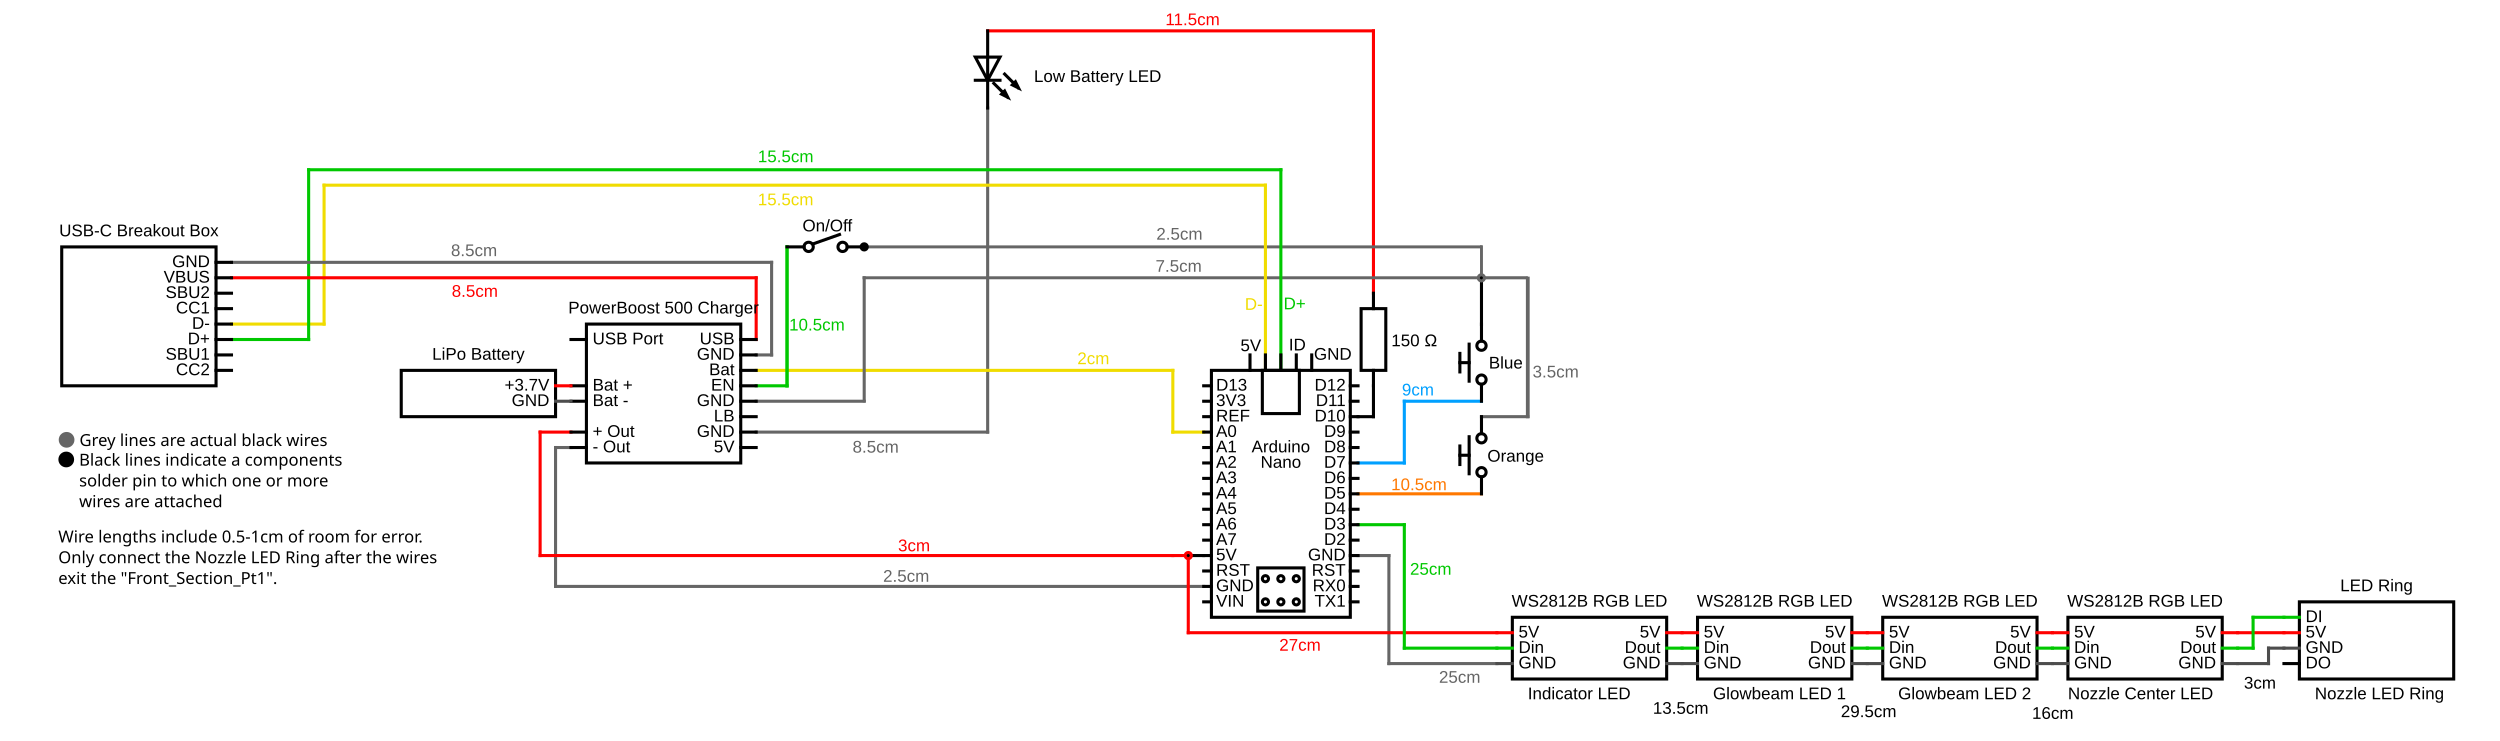
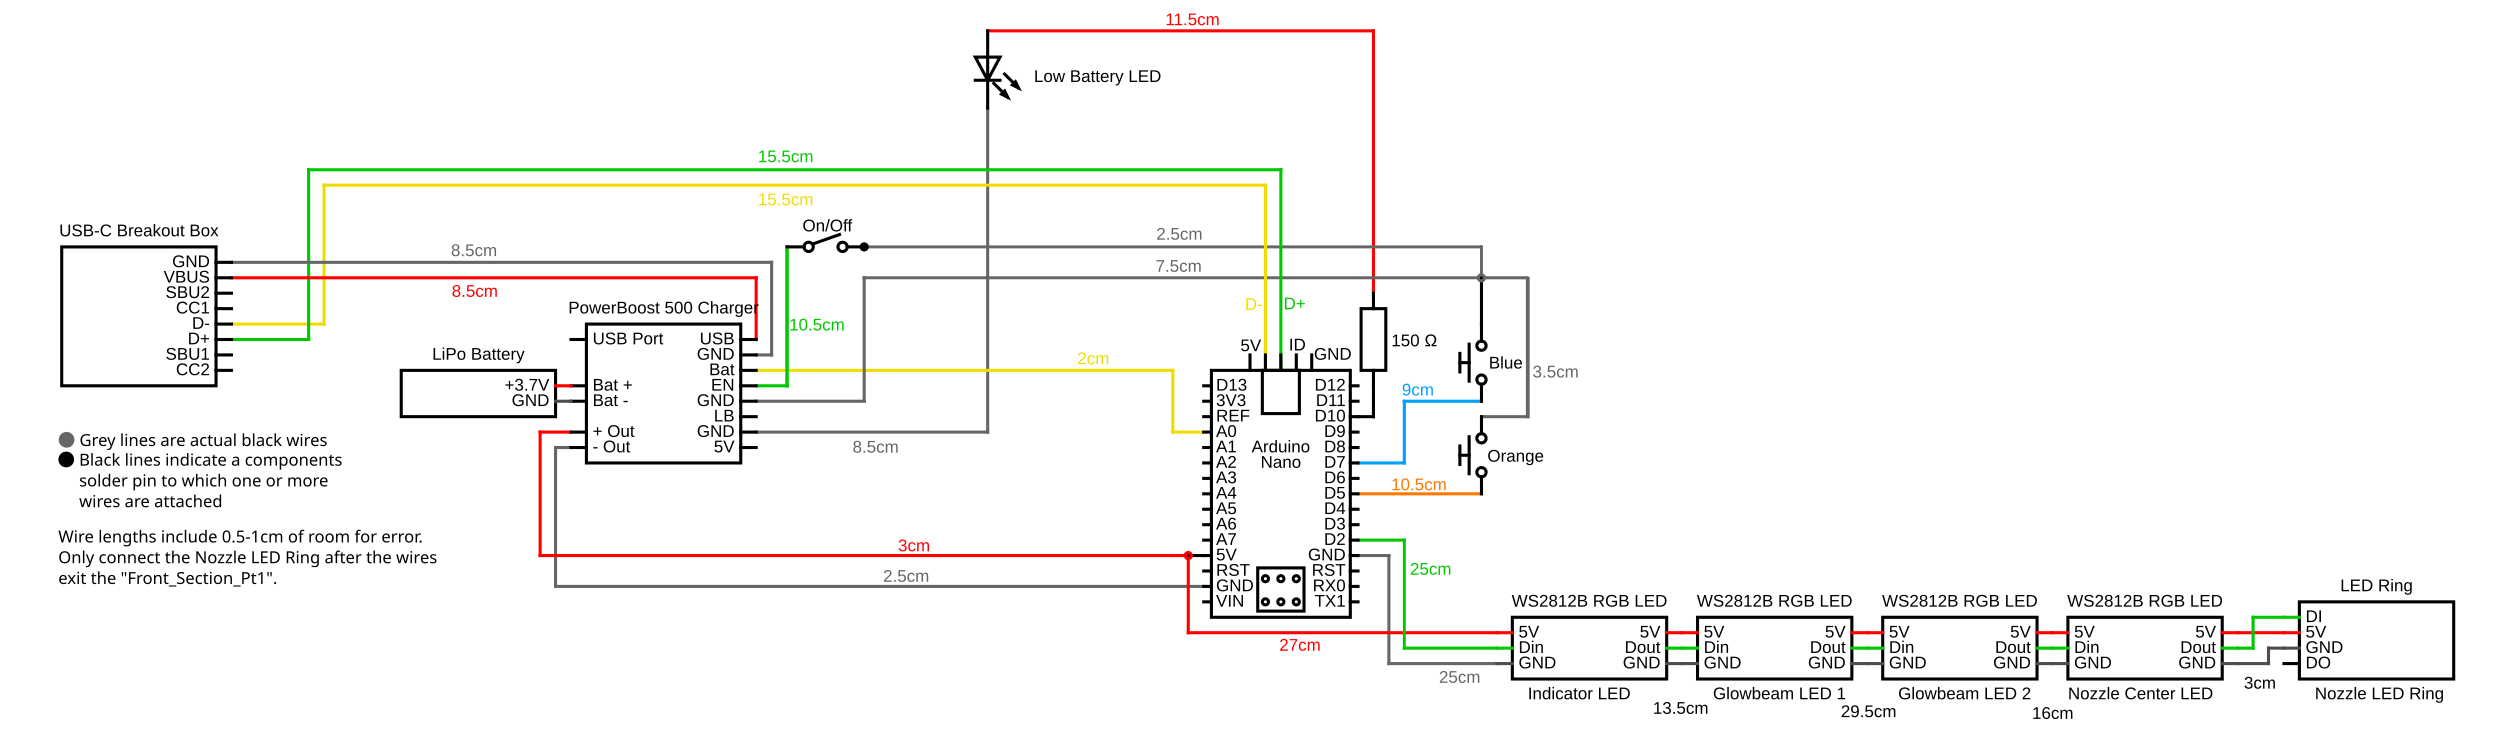
<svg xmlns="http://www.w3.org/2000/svg" version="1.1" width="1620" height="480" id="svg586">
  <defs id="defs590" />
  <line x1="890" y1="20" x2="890" y2="190" style="stroke:#ff0000;stroke-linecap:square;stroke-width:2;stroke-opacity:1" id="line2" />
  <line x1="360" y1="380" x2="780" y2="380" style="stroke:#666666;stroke-linecap:square;stroke-width:2;stroke-opacity:1" id="line4" />
  <line x1="559.928" y1="180" x2="959.042" y2="180" style="stroke:#666666;stroke-width:1.927;stroke-linecap:square;stroke-opacity:1" id="line6" />
  <line x1="559.932" y1="159.979" x2="959.266" y2="159.979" style="stroke:#666666;stroke-width:1.927;stroke-linecap:square;stroke-opacity:1" id="line6-9" />
  <line x1="880" y1="320" x2="960" y2="320" style="stroke:#ff7800;stroke-linecap:square;stroke-width:2;stroke-opacity:1" id="line8" />
  <line x1="880" y1="270" x2="890" y2="270" style="stroke:rgb(0, 0, 0);stroke-linecap:square;stroke-width:2" id="line10" />
  <line x1="640" y1="70" x2="640" y2="280" style="stroke:#666666;stroke-linecap:square;stroke-width:2;stroke-opacity:1" id="line12" />
  <line x1="890" y1="250" x2="890" y2="270" style="stroke:rgb(0, 0, 0);stroke-linecap:square;stroke-width:2" id="line14" />
  <line x1="880" y1="300" x2="910" y2="300" style="stroke:#00a0ff;stroke-linecap:square;stroke-width:2;stroke-opacity:1" id="line16" />
  <line x1="910" y1="260" x2="910" y2="300" style="stroke:#00a0ff;stroke-linecap:square;stroke-width:2;stroke-opacity:1" id="line18" />
  <line x1="910" y1="260" x2="960" y2="260" style="stroke:#00a0ff;stroke-linecap:square;stroke-width:2;stroke-opacity:1" id="line20" />
  <line x1="959.042" y1="180" x2="989.042" y2="180" style="stroke:#666666;stroke-width:2;stroke-linecap:square;stroke-opacity:1" id="line22" />
  <line x1="990" y1="180.501" x2="990" y2="269.796" style="stroke:#666666;stroke-width:2.444;stroke-linecap:square;stroke-miterlimit:4;stroke-dasharray:none;stroke-opacity:1" id="line24" />
  <line x1="960" y1="180.76" x2="960" y2="210.308" style="stroke:#000000;stroke-width:2;stroke-linecap:square;stroke-opacity:1;stroke-miterlimit:4;stroke-dasharray:none" id="line24-8" />
  <line x1="960" y1="159.907" x2="960" y2="180.871" style="stroke:#666666;stroke-width:1.886;stroke-linecap:square;stroke-miterlimit:4;stroke-dasharray:none;stroke-opacity:1" id="line24-8-3" />
  <line x1="960" y1="270" x2="990" y2="270" style="stroke:#666666;stroke-linecap:square;stroke-width:2;stroke-opacity:1" id="line26" />
  <line x1="640" y1="20" x2="890" y2="20" style="stroke:#ff0000;stroke-linecap:square;stroke-width:2;stroke-opacity:1" id="line28" />
  <line x1="210" y1="120" x2="210" y2="210" style="stroke:#f0dc00;stroke-linecap:square;stroke-width:2;stroke-opacity:1" id="line30" />
  <line x1="150" y1="210" x2="210" y2="210" style="stroke:#f0dc00;stroke-linecap:square;stroke-width:2;stroke-opacity:1" id="line32" />
  <line x1="200" y1="110" x2="200" y2="220" style="stroke:#00c800;stroke-linecap:square;stroke-width:2;stroke-opacity:1" id="line34" />
  <line x1="150" y1="220" x2="200" y2="220" style="stroke:#00c800;stroke-linecap:square;stroke-width:2;stroke-opacity:1" id="line36" />
  <line x1="150" y1="180" x2="490" y2="180" style="stroke:#ff0000;stroke-linecap:square;stroke-width:2;fill:#ff0000;stroke-opacity:1" id="line38" />
  <line x1="490" y1="180" x2="490" y2="220" style="stroke:#ff0000;stroke-linecap:square;stroke-width:2;stroke-opacity:1" id="line40" />
  <line x1="500" y1="170" x2="500" y2="230" style="stroke:#666666;stroke-linecap:square;stroke-width:2;stroke-opacity:1" id="line42" />
  <line x1="490" y1="230" x2="500" y2="230" style="stroke:#666666;stroke-linecap:square;stroke-width:2;stroke-opacity:1" id="line44" />
  <line x1="490" y1="280" x2="640" y2="280" style="stroke:#666666;stroke-linecap:square;stroke-width:2;stroke-opacity:1" id="line46" />
  <line x1="900" y1="430" x2="970" y2="430" style="stroke:#666666;stroke-linecap:square;stroke-width:2;stroke-opacity:1" id="line48" />
  <line x1="900" y1="360" x2="900" y2="430" style="stroke:#666666;stroke-linecap:square;stroke-width:2;stroke-opacity:1" id="line50" />
  <line x1="880" y1="360" x2="900" y2="360" style="stroke:#666666;stroke-linecap:square;stroke-width:2;stroke-opacity:1" id="line52" />
  <line x1="350" y1="280" x2="350" y2="360" style="stroke:#ff0000;stroke-linecap:square;stroke-width:2;stroke-opacity:1" id="line54" />
  <line x1="350" y1="280" x2="370" y2="280" style="stroke:#ff0000;stroke-linecap:square;stroke-width:2;stroke-opacity:1" id="line56" />
  <line x1="360" y1="290" x2="370" y2="290" style="stroke:#666666;stroke-linecap:square;stroke-width:2;stroke-opacity:1" id="line58" />
  <line x1="360" y1="290" x2="360" y2="380" style="stroke:#666666;stroke-linecap:square;stroke-width:2;stroke-opacity:1" id="line60" />
  <line x1="150" y1="170" x2="500" y2="170" style="stroke:#666666;stroke-linecap:square;stroke-width:2;stroke-opacity:1" id="line62" />
  <line x1="200" y1="110" x2="830" y2="110" style="stroke:#00c800;stroke-linecap:square;stroke-width:2;stroke-opacity:1" id="line64" />
  <line x1="830" y1="110" x2="830" y2="240" style="stroke:#00c800;stroke-linecap:square;stroke-width:2;stroke-opacity:1" id="line66" />
  <line x1="210" y1="120" x2="820" y2="120" style="stroke:#f0dc00;stroke-linecap:square;stroke-width:2;stroke-opacity:1" id="line68" />
  <text x="90" y="150" style="font-family:Arial;font-size:11px;text-anchor:middle" dominant-baseline="middle" transform="rotate(0, 90, 150)" id="text70">USB-C Breakout Box</text>
  <rect x="40" y="160" width="100" height="90" style="fill-opacity:0;fill:rgb(0, 0, 0);stroke:rgb(0, 0, 0);stroke-width:2" id="rect72" />
  <line x1="140" y1="170" x2="150" y2="170" style="stroke:rgb(0, 0, 0);stroke-linecap:square;stroke-width:2" id="line74" />
  <text x="136" y="170" style="font-family:Arial;font-size:11px;text-anchor:end" dominant-baseline="middle" transform="rotate(0, 136, 170)" id="text76">GND</text>
  <line x1="140" y1="180" x2="150" y2="180" style="stroke:rgb(0, 0, 0);stroke-linecap:square;stroke-width:2" id="line78" />
  <text x="136" y="180" style="font-family:Arial;font-size:11px;text-anchor:end" dominant-baseline="middle" transform="rotate(0, 136, 180)" id="text80">VBUS</text>
  <line x1="140" y1="190" x2="150" y2="190" style="stroke:rgb(0, 0, 0);stroke-linecap:square;stroke-width:2" id="line82" />
  <text x="136" y="190" style="font-family:Arial;font-size:11px;text-anchor:end" dominant-baseline="middle" transform="rotate(0, 136, 190)" id="text84">SBU2</text>
  <line x1="140" y1="200" x2="150" y2="200" style="stroke:rgb(0, 0, 0);stroke-linecap:square;stroke-width:2" id="line86" />
  <text x="136" y="200" style="font-family:Arial;font-size:11px;text-anchor:end" dominant-baseline="middle" transform="rotate(0, 136, 200)" id="text88">CC1</text>
  <line x1="140" y1="210" x2="150" y2="210" style="stroke:rgb(0, 0, 0);stroke-linecap:square;stroke-width:2" id="line90" />
  <text x="136" y="210" style="font-family:Arial;font-size:11px;text-anchor:end" dominant-baseline="middle" transform="rotate(0, 136, 210)" id="text92">D-</text>
  <line x1="140" y1="220" x2="150" y2="220" style="stroke:rgb(0, 0, 0);stroke-linecap:square;stroke-width:2" id="line94" />
  <text x="136" y="220" style="font-family:Arial;font-size:11px;text-anchor:end" dominant-baseline="middle" transform="rotate(0, 136, 220)" id="text96">D+</text>
  <line x1="140" y1="230" x2="150" y2="230" style="stroke:rgb(0, 0, 0);stroke-linecap:square;stroke-width:2" id="line98" />
  <text x="136" y="230" style="font-family:Arial;font-size:11px;text-anchor:end" dominant-baseline="middle" transform="rotate(0, 136, 230)" id="text100">SBU1</text>
  <line x1="140" y1="240" x2="150" y2="240" style="stroke:rgb(0, 0, 0);stroke-linecap:square;stroke-width:2" id="line102" />
  <text x="136" y="240" style="font-family:Arial;font-size:11px;text-anchor:end" dominant-baseline="middle" transform="rotate(0, 136, 240)" id="text104">CC2</text>
  <text x="835.157" y="223.968" style="font-size:11px;font-family:Arial;text-anchor:start" dominant-baseline="middle" id="text106">ID</text>
  <line x1="840" y1="230" x2="840" y2="240" style="stroke:rgb(0, 0, 0);stroke-linecap:square;stroke-width:2" id="line108" />
  <line x1="830" y1="230" x2="830" y2="240" style="stroke:#000000;stroke-width:2;stroke-linecap:square" id="line108-4" />
  <text x="851.435" y="230" style="font-size:11px;font-family:Arial;text-anchor:start" dominant-baseline="middle" id="text110">GND</text>
  <text x="806.636" y="197.668" style="font-size:11px;font-family:Arial;text-anchor:start;fill:#f0dc00;fill-opacity:1" dominant-baseline="middle" id="text112">D-</text>
  <text x="831.749" y="197.31" style="font-size:11px;font-family:Arial;text-anchor:start;fill:#00c800;fill-opacity:1" dominant-baseline="middle" id="text114">D+</text>
  <text x="803.811" y="224.44" style="font-size:11px;font-family:Arial;text-anchor:start" dominant-baseline="middle" id="text116">5V</text>
  <line x1="850" y1="230" x2="850" y2="240" style="stroke:rgb(0, 0, 0);stroke-linecap:square;stroke-width:2" id="line118" />
  <line x1="810" y1="230" x2="810" y2="240" style="stroke:rgb(0, 0, 0);stroke-linecap:square;stroke-width:2" id="line120" />
  <line x1="820" y1="120" x2="820" y2="240" style="stroke:#f0dc00;stroke-linecap:square;stroke-width:2;stroke-opacity:1" id="line122" />
  <line x1="490" y1="240" x2="760" y2="240" style="stroke:#f0dc00;stroke-linecap:square;stroke-width:2;stroke-opacity:1" id="line124" />
  <line x1="1450" y1="410" x2="1480" y2="410" style="stroke:#ff0000;stroke-linecap:square;stroke-width:2;stroke-opacity:1" id="line126" />
  <line x1="760" y1="360" x2="770" y2="360" style="stroke:#ff0000;stroke-width:2;stroke-linecap:square;stroke-opacity:1;stroke-miterlimit:4;stroke-dasharray:none" id="line128" />
  <line x1="770" y1="360" x2="780" y2="360" style="stroke:#000000;stroke-width:2;stroke-linecap:square;stroke-miterlimit:4;stroke-dasharray:none;stroke-opacity:1;fill:#000000;fill-opacity:1" id="line128-9" />
  <line x1="770" y1="360" x2="770" y2="410" style="stroke:#ff0000;stroke-linecap:square;stroke-width:2;stroke-opacity:1" id="line130" />
  <line x1="770" y1="410" x2="970" y2="410" style="stroke:#ff0000;stroke-linecap:square;stroke-width:2;stroke-opacity:1" id="line132" />
  <line x1="910" y1="420" x2="970" y2="420" style="stroke:#00c800;stroke-linecap:square;stroke-width:2;stroke-opacity:1" id="line134" />
-   <line x1="910" y1="340" x2="910" y2="420" style="stroke:#00c800;stroke-linecap:square;stroke-width:2;stroke-opacity:1" id="line136" />
-   <line x1="880" y1="340" x2="910" y2="340" style="stroke:#00c800;stroke-linecap:square;stroke-width:2;stroke-opacity:1" id="line138" />
+   <line x1="910" y1="350" x2="910" y2="420" style="stroke:#00c800;stroke-width:1.871;stroke-linecap:square;stroke-opacity:1" id="line136" />
+   <line x1="880" y1="350" x2="910" y2="350" style="stroke:#00c800;stroke-width:2;stroke-linecap:square;stroke-opacity:1" id="line138" />
  <line x1="350" y1="360" x2="760" y2="360" style="stroke:#ff0000;stroke-linecap:square;stroke-width:2;stroke-opacity:1" id="line140" />
  <line x1="760" y1="240" x2="760" y2="280" style="stroke:#f0dc00;stroke-linecap:square;stroke-width:2;stroke-opacity:1" id="line142" />
  <line x1="760" y1="280" x2="780" y2="280" style="stroke:#f0dc00;stroke-linecap:square;stroke-width:2;stroke-opacity:1" id="line144" />
  <line x1="560" y1="180" x2="560" y2="259.753" style="stroke:#666666;stroke-width:1.997;stroke-linecap:square;stroke-opacity:1" id="line146" />
  <line x1="490" y1="260" x2="560" y2="260" style="stroke:#666666;stroke-linecap:square;stroke-width:2;stroke-opacity:1" id="line148" />
  <line x1="510" y1="159.979" x2="510" y2="250" style="stroke:#00c800;stroke-width:2.268;stroke-linecap:square;stroke-opacity:1" id="line150" />
  <line x1="490" y1="250" x2="510" y2="250" style="stroke:#00c800;stroke-linecap:square;stroke-width:2;stroke-opacity:1" id="line152" />
  <text x="430" y="200" style="font-family:Arial;font-size:11px;text-anchor:middle" dominant-baseline="middle" transform="rotate(0, 430, 200)" id="text154">PowerBoost 500 Charger</text>
  <rect x="380" y="210" width="100" height="90" style="fill-opacity:0;fill:rgb(0, 0, 0);stroke:rgb(0, 0, 0);stroke-width:2" id="rect156" />
  <line x1="370" y1="220" x2="380" y2="220" style="stroke:rgb(0, 0, 0);stroke-linecap:square;stroke-width:2" id="line158" />
  <text x="384" y="220" style="font-family:Arial;font-size:11px;text-anchor:start" dominant-baseline="middle" transform="rotate(0, 384, 220)" id="text160">USB Port</text>
  <line x1="480" y1="220" x2="490" y2="220" style="stroke:rgb(0, 0, 0);stroke-linecap:square;stroke-width:2" id="line162" />
  <text x="476" y="220" style="font-family:Arial;font-size:11px;text-anchor:end" dominant-baseline="middle" transform="rotate(0, 476, 220)" id="text164">USB</text>
  <line x1="480" y1="230" x2="490" y2="230" style="stroke:rgb(0, 0, 0);stroke-linecap:square;stroke-width:2" id="line166" />
  <text x="476" y="230" style="font-family:Arial;font-size:11px;text-anchor:end" dominant-baseline="middle" transform="rotate(0, 476, 230)" id="text168">GND</text>
  <line x1="480" y1="240" x2="490" y2="240" style="stroke:rgb(0, 0, 0);stroke-linecap:square;stroke-width:2" id="line170" />
  <text x="476" y="240" style="font-family:Arial;font-size:11px;text-anchor:end" dominant-baseline="middle" transform="rotate(0, 476, 240)" id="text172">Bat</text>
  <line x1="370" y1="250" x2="380" y2="250" style="stroke:rgb(0, 0, 0);stroke-linecap:square;stroke-width:2" id="line174" />
  <text x="384" y="250" style="font-family:Arial;font-size:11px;text-anchor:start" dominant-baseline="middle" transform="rotate(0, 384, 250)" id="text176">Bat +</text>
  <line x1="480" y1="250" x2="490" y2="250" style="stroke:rgb(0, 0, 0);stroke-linecap:square;stroke-width:2" id="line178" />
  <text x="476" y="250" style="font-family:Arial;font-size:11px;text-anchor:end" dominant-baseline="middle" transform="rotate(0, 476, 250)" id="text180">EN</text>
  <line x1="370" y1="260" x2="380" y2="260" style="stroke:rgb(0, 0, 0);stroke-linecap:square;stroke-width:2" id="line182" />
  <text x="384" y="260" style="font-family:Arial;font-size:11px;text-anchor:start" dominant-baseline="middle" transform="rotate(0, 384, 260)" id="text184">Bat -</text>
  <line x1="480" y1="260" x2="490" y2="260" style="stroke:rgb(0, 0, 0);stroke-linecap:square;stroke-width:2" id="line186" />
  <text x="476" y="260" style="font-family:Arial;font-size:11px;text-anchor:end" dominant-baseline="middle" transform="rotate(0, 476, 260)" id="text188">GND</text>
  <line x1="480" y1="270" x2="490" y2="270" style="stroke:rgb(0, 0, 0);stroke-linecap:square;stroke-width:2" id="line190" />
  <text x="476" y="270" style="font-family:Arial;font-size:11px;text-anchor:end" dominant-baseline="middle" transform="rotate(0, 476, 270)" id="text192">LB</text>
  <line x1="370" y1="280" x2="380" y2="280" style="stroke:rgb(0, 0, 0);stroke-linecap:square;stroke-width:2" id="line194" />
  <text x="384" y="280" style="font-family:Arial;font-size:11px;text-anchor:start" dominant-baseline="middle" transform="rotate(0, 384, 280)" id="text196">+ Out</text>
  <line x1="480" y1="280" x2="490" y2="280" style="stroke:rgb(0, 0, 0);stroke-linecap:square;stroke-width:2" id="line198" />
  <text x="476" y="280" style="font-family:Arial;font-size:11px;text-anchor:end" dominant-baseline="middle" transform="rotate(0, 476, 280)" id="text200">GND</text>
  <line x1="370" y1="290" x2="380" y2="290" style="stroke:rgb(0, 0, 0);stroke-linecap:square;stroke-width:2" id="line202" />
  <text x="384" y="290" style="font-family:Arial;font-size:11px;text-anchor:start" dominant-baseline="middle" transform="rotate(0, 384, 290)" id="text204">- Out</text>
  <line x1="480" y1="290" x2="490" y2="290" style="stroke:rgb(0, 0, 0);stroke-linecap:square;stroke-width:2" id="line206" />
  <text x="476" y="290" style="font-family:Arial;font-size:11px;text-anchor:end" dominant-baseline="middle" transform="rotate(0, 476, 290)" id="text208">5V</text>
  <line x1="510" y1="159.979" x2="521" y2="159.979" style="stroke:#000000;stroke-width:2;stroke-linecap:square" id="line210" />
  <line x1="549" y1="159.979" x2="560" y2="159.979" style="stroke:#000000;stroke-width:2;stroke-linecap:square" id="line212" />
  <circle cx="524" cy="159.979" style="fill:#000000;fill-opacity:0;stroke:#000000;stroke-width:2" id="ellipse214" r="3" />
  <circle cx="546" cy="159.979" style="fill:#000000;fill-opacity:0;stroke:#000000;stroke-width:2" id="ellipse216" r="3" />
  <line x1="527" y1="157.979" x2="544" y2="151.979" style="stroke:#000000;stroke-width:2;stroke-linecap:square" id="line218" />
  <rect x="785" y="240" width="90" height="160" style="fill-opacity:0;fill:rgb(0, 0, 0);stroke:rgb(0, 0, 0);stroke-width:2" id="rect220" />
  <rect x="818" y="240" width="24" height="28" style="fill-opacity:0;fill:rgb(0, 0, 0);stroke:rgb(0, 0, 0);stroke-width:2" id="rect222" />
  <rect x="815" y="368" width="30" height="28" style="fill-opacity:0;fill:rgb(0, 0, 0);stroke:rgb(0, 0, 0);stroke-width:2" id="rect224" />
  <ellipse cx="820" cy="390" rx="2" ry="2" style="fill-opacity:0;fill:rgb(0, 0, 0);stroke:rgb(0, 0, 0);stroke-width:2" id="ellipse226" />
  <ellipse cx="830" cy="390" rx="2" ry="2" style="fill-opacity:0;fill:rgb(0, 0, 0);stroke:rgb(0, 0, 0);stroke-width:2" id="ellipse228" />
  <ellipse cx="840" cy="390" rx="2" ry="2" style="fill-opacity:0;fill:rgb(0, 0, 0);stroke:rgb(0, 0, 0);stroke-width:2" id="ellipse230" />
  <ellipse cx="820" cy="375" rx="2" ry="2" style="fill-opacity:0;fill:rgb(0, 0, 0);stroke:rgb(0, 0, 0);stroke-width:2" id="ellipse232" />
  <ellipse cx="830" cy="375" rx="2" ry="2" style="fill-opacity:0;fill:rgb(0, 0, 0);stroke:rgb(0, 0, 0);stroke-width:2" id="ellipse234" />
  <ellipse cx="840" cy="375" rx="2" ry="2" style="fill-opacity:0;fill:rgb(0, 0, 0);stroke:rgb(0, 0, 0);stroke-width:2" id="ellipse236" />
  <line x1="780" y1="250" x2="785" y2="250" style="stroke:rgb(0, 0, 0);stroke-linecap:square;stroke-width:2" id="line238" />
  <line x1="780" y1="260" x2="785" y2="260" style="stroke:rgb(0, 0, 0);stroke-linecap:square;stroke-width:2" id="line240" />
  <line x1="780" y1="270" x2="785" y2="270" style="stroke:rgb(0, 0, 0);stroke-linecap:square;stroke-width:2" id="line242" />
  <line x1="780" y1="280" x2="785" y2="280" style="stroke:rgb(0, 0, 0);stroke-linecap:square;stroke-width:2" id="line244" />
  <line x1="780" y1="290" x2="785" y2="290" style="stroke:rgb(0, 0, 0);stroke-linecap:square;stroke-width:2" id="line246" />
  <line x1="780" y1="300" x2="785" y2="300" style="stroke:rgb(0, 0, 0);stroke-linecap:square;stroke-width:2" id="line248" />
  <line x1="780" y1="310" x2="785" y2="310" style="stroke:rgb(0, 0, 0);stroke-linecap:square;stroke-width:2" id="line250" />
  <line x1="780" y1="320" x2="785" y2="320" style="stroke:rgb(0, 0, 0);stroke-linecap:square;stroke-width:2" id="line252" />
  <line x1="780" y1="330" x2="785" y2="330" style="stroke:rgb(0, 0, 0);stroke-linecap:square;stroke-width:2" id="line254" />
  <line x1="780" y1="340" x2="785" y2="340" style="stroke:rgb(0, 0, 0);stroke-linecap:square;stroke-width:2" id="line256" />
  <line x1="780" y1="350" x2="785" y2="350" style="stroke:rgb(0, 0, 0);stroke-linecap:square;stroke-width:2" id="line258" />
  <line x1="780" y1="360" x2="785" y2="360" style="stroke:rgb(0, 0, 0);stroke-linecap:square;stroke-width:2" id="line260" />
  <line x1="780" y1="370" x2="785" y2="370" style="stroke:rgb(0, 0, 0);stroke-linecap:square;stroke-width:2" id="line262" />
  <line x1="780" y1="380" x2="785" y2="380" style="stroke:rgb(0, 0, 0);stroke-linecap:square;stroke-width:2" id="line264" />
  <line x1="780" y1="390" x2="785" y2="390" style="stroke:rgb(0, 0, 0);stroke-linecap:square;stroke-width:2" id="line266" />
  <line x1="875" y1="250" x2="880" y2="250" style="stroke:rgb(0, 0, 0);stroke-linecap:square;stroke-width:2" id="line268" />
  <line x1="875" y1="260" x2="880" y2="260" style="stroke:rgb(0, 0, 0);stroke-linecap:square;stroke-width:2" id="line270" />
  <line x1="875" y1="270" x2="880" y2="270" style="stroke:rgb(0, 0, 0);stroke-linecap:square;stroke-width:2" id="line272" />
  <line x1="875" y1="280" x2="880" y2="280" style="stroke:rgb(0, 0, 0);stroke-linecap:square;stroke-width:2" id="line274" />
  <line x1="875" y1="290" x2="880" y2="290" style="stroke:rgb(0, 0, 0);stroke-linecap:square;stroke-width:2" id="line276" />
  <line x1="875" y1="300" x2="880" y2="300" style="stroke:rgb(0, 0, 0);stroke-linecap:square;stroke-width:2" id="line278" />
  <line x1="875" y1="310" x2="880" y2="310" style="stroke:rgb(0, 0, 0);stroke-linecap:square;stroke-width:2" id="line280" />
  <line x1="875" y1="320" x2="880" y2="320" style="stroke:rgb(0, 0, 0);stroke-linecap:square;stroke-width:2" id="line282" />
  <line x1="875" y1="330" x2="880" y2="330" style="stroke:rgb(0, 0, 0);stroke-linecap:square;stroke-width:2" id="line284" />
  <line x1="875" y1="340" x2="880" y2="340" style="stroke:rgb(0, 0, 0);stroke-linecap:square;stroke-width:2" id="line286" />
  <line x1="875" y1="350" x2="880" y2="350" style="stroke:rgb(0, 0, 0);stroke-linecap:square;stroke-width:2" id="line288" />
  <line x1="875" y1="360" x2="880" y2="360" style="stroke:rgb(0, 0, 0);stroke-linecap:square;stroke-width:2" id="line290" />
  <line x1="875" y1="370" x2="880" y2="370" style="stroke:rgb(0, 0, 0);stroke-linecap:square;stroke-width:2" id="line292" />
  <line x1="875" y1="380" x2="880" y2="380" style="stroke:rgb(0, 0, 0);stroke-linecap:square;stroke-width:2" id="line294" />
  <line x1="875" y1="390" x2="880" y2="390" style="stroke:rgb(0, 0, 0);stroke-linecap:square;stroke-width:2" id="line296" />
  <text x="830" y="290" style="font-family:Arial;font-size:11px;text-anchor:middle" dominant-baseline="middle" transform="rotate(0, 830, 290)" id="text298">Arduino</text>
  <text x="830" y="300" style="font-family:Arial;font-size:11px;text-anchor:middle" dominant-baseline="middle" transform="rotate(0, 830, 300)" id="text300">Nano</text>
  <text x="788" y="250" style="font-family:Arial;font-size:11px;text-anchor:start" dominant-baseline="middle" transform="rotate(0, 788, 250)" id="text302">D13</text>
  <text x="788" y="260" style="font-family:Arial;font-size:11px;text-anchor:start" dominant-baseline="middle" transform="rotate(0, 788, 260)" id="text304">3V3</text>
  <text x="788" y="270" style="font-family:Arial;font-size:11px;text-anchor:start" dominant-baseline="middle" transform="rotate(0, 788, 270)" id="text306">REF</text>
  <text x="788" y="280" style="font-family:Arial;font-size:11px;text-anchor:start" dominant-baseline="middle" transform="rotate(0, 788, 280)" id="text308">A0 </text>
  <text x="788" y="290" style="font-family:Arial;font-size:11px;text-anchor:start" dominant-baseline="middle" transform="rotate(0, 788, 290)" id="text310">A1 </text>
  <text x="788" y="300" style="font-family:Arial;font-size:11px;text-anchor:start" dominant-baseline="middle" transform="rotate(0, 788, 300)" id="text312">A2 </text>
  <text x="788" y="310" style="font-family:Arial;font-size:11px;text-anchor:start" dominant-baseline="middle" transform="rotate(0, 788, 310)" id="text314">A3 </text>
  <text x="788" y="320" style="font-family:Arial;font-size:11px;text-anchor:start" dominant-baseline="middle" transform="rotate(0, 788, 320)" id="text316">A4 </text>
  <text x="788" y="330" style="font-family:Arial;font-size:11px;text-anchor:start" dominant-baseline="middle" transform="rotate(0, 788, 330)" id="text318">A5 </text>
  <text x="788" y="340" style="font-family:Arial;font-size:11px;text-anchor:start" dominant-baseline="middle" transform="rotate(0, 788, 340)" id="text320">A6 </text>
  <text x="788" y="350" style="font-family:Arial;font-size:11px;text-anchor:start" dominant-baseline="middle" transform="rotate(0, 788, 350)" id="text322">A7 </text>
  <text x="788" y="360" style="font-family:Arial;font-size:11px;text-anchor:start" dominant-baseline="middle" transform="rotate(0, 788, 360)" id="text324">5V </text>
  <text x="788" y="370" style="font-family:Arial;font-size:11px;text-anchor:start" dominant-baseline="middle" transform="rotate(0, 788, 370)" id="text326">RST</text>
  <text x="788" y="380" style="font-family:Arial;font-size:11px;text-anchor:start" dominant-baseline="middle" transform="rotate(0, 788, 380)" id="text328">GND</text>
  <text x="788" y="390" style="font-family:Arial;font-size:11px;text-anchor:start" dominant-baseline="middle" transform="rotate(0, 788, 390)" id="text330">VIN</text>
  <text x="872" y="250" style="font-family:Arial;font-size:11px;text-anchor:end" dominant-baseline="middle" transform="rotate(0, 872, 250)" id="text332">D12</text>
  <text x="872" y="260" style="font-family:Arial;font-size:11px;text-anchor:end" dominant-baseline="middle" transform="rotate(0, 872, 260)" id="text334">D11</text>
  <text x="872" y="270" style="font-family:Arial;font-size:11px;text-anchor:end" dominant-baseline="middle" transform="rotate(0, 872, 270)" id="text336">D10</text>
  <text x="872" y="280" style="font-family:Arial;font-size:11px;text-anchor:end" dominant-baseline="middle" transform="rotate(0, 872, 280)" id="text338">D9</text>
  <text x="872" y="290" style="font-family:Arial;font-size:11px;text-anchor:end" dominant-baseline="middle" transform="rotate(0, 872, 290)" id="text340">D8</text>
  <text x="872" y="300" style="font-family:Arial;font-size:11px;text-anchor:end" dominant-baseline="middle" transform="rotate(0, 872, 300)" id="text342">D7</text>
  <text x="872" y="310" style="font-family:Arial;font-size:11px;text-anchor:end" dominant-baseline="middle" transform="rotate(0, 872, 310)" id="text344">D6</text>
  <text x="872" y="320" style="font-family:Arial;font-size:11px;text-anchor:end" dominant-baseline="middle" transform="rotate(0, 872, 320)" id="text346">D5</text>
  <text x="872" y="330" style="font-family:Arial;font-size:11px;text-anchor:end" dominant-baseline="middle" transform="rotate(0, 872, 330)" id="text348">D4</text>
  <text x="872" y="340" style="font-family:Arial;font-size:11px;text-anchor:end" dominant-baseline="middle" transform="rotate(0, 872, 340)" id="text350">D3</text>
  <text x="872" y="350" style="font-family:Arial;font-size:11px;text-anchor:end" dominant-baseline="middle" transform="rotate(0, 872, 350)" id="text352">D2</text>
  <text x="872" y="360" style="font-family:Arial;font-size:11px;text-anchor:end" dominant-baseline="middle" transform="rotate(0, 872, 360)" id="text354">GND</text>
  <text x="872" y="370" style="font-family:Arial;font-size:11px;text-anchor:end" dominant-baseline="middle" transform="rotate(0, 872, 370)" id="text356">RST</text>
  <text x="872" y="380" style="font-family:Arial;font-size:11px;text-anchor:end" dominant-baseline="middle" transform="rotate(0, 872, 380)" id="text358">RX0</text>
  <text x="872" y="390" style="font-family:Arial;font-size:11px;text-anchor:end" dominant-baseline="middle" transform="rotate(0, 872, 390)" id="text360">TX1</text>
  <line x1="890" y1="190" x2="890" y2="200" style="stroke:rgb(0, 0, 0);stroke-linecap:square;stroke-width:2" id="line362" />
  <line x1="890" y1="240" x2="890" y2="250" style="stroke:rgb(0, 0, 0);stroke-linecap:square;stroke-width:2" id="line364" />
  <rect x="882" y="200" width="16" height="40" style="fill-opacity:0;fill:rgb(0, 0, 0);stroke:rgb(0, 0, 0);stroke-width:2" id="rect366" />
  <text x="931.423" y="221.256" style="font-size:11px;font-family:Arial;text-anchor:end" dominant-baseline="middle" id="text368">150 Ω</text>
  <line x1="1470" y1="420" x2="1480" y2="420" style="stroke:#4d4d4d;stroke-linecap:square;stroke-width:2;stroke-opacity:1" id="line370" />
  <line x1="1470" y1="420" x2="1470" y2="430" style="stroke:#4d4d4d;stroke-linecap:square;stroke-width:2;stroke-opacity:1" id="line372" />
  <line x1="1450" y1="430" x2="1470" y2="430" style="stroke:#4d4d4d;stroke-linecap:square;stroke-width:2;stroke-opacity:1" id="line374" />
  <line x1="1460" y1="400" x2="1480" y2="400" style="stroke:#00c800;stroke-linecap:square;stroke-width:2;stroke-opacity:1" id="line376" />
  <line x1="1460" y1="400" x2="1460" y2="420" style="stroke:#00c800;stroke-linecap:square;stroke-width:2;stroke-opacity:1" id="line378" />
  <line x1="1450" y1="420" x2="1460" y2="420" style="stroke:#00c800;stroke-linecap:square;stroke-width:2;stroke-opacity:1" id="line380" />
  <text x="963.812" y="296.054" style="font-size:11px;font-family:Arial;text-anchor:start" dominant-baseline="middle" id="text382">Orange</text>
  <text x="964.753" y="235.695" style="font-size:11px;font-family:Arial;text-anchor:start" dominant-baseline="middle" id="text384">Blue</text>
  <text x="1500" y="450" style="font-family:Arial;font-size:11px;text-anchor:start" dominant-baseline="middle" transform="rotate(0, 1500, 450)" id="text386">Nozzle LED Ring</text>
  <text x="1340" y="450" style="font-family:Arial;font-size:11px;text-anchor:start" dominant-baseline="middle" transform="rotate(0, 1340, 450)" id="text388">Nozzle Center LED</text>
  <text x="1230" y="450" style="font-family:Arial;font-size:11px;text-anchor:start" dominant-baseline="middle" transform="rotate(0, 1230, 450)" id="text390">Glowbeam LED 2</text>
  <text x="1110" y="450" style="font-family:Arial;font-size:11px;text-anchor:start" dominant-baseline="middle" transform="rotate(0, 1110, 450)" id="text392">Glowbeam LED 1</text>
  <text x="990" y="450" style="font-family:Arial;font-size:11px;text-anchor:start" dominant-baseline="middle" transform="rotate(0, 990, 450)" id="text394">Indicator LED</text>
  <text x="1390" y="390" style="font-family:Arial;font-size:11px;text-anchor:middle" dominant-baseline="middle" transform="rotate(0, 1390, 390)" id="text396">WS2812B RGB LED</text>
  <rect x="1340" y="400" width="100" height="40" style="fill-opacity:0;fill:rgb(0, 0, 0);stroke:rgb(0, 0, 0);stroke-width:2" id="rect398" />
  <line x1="1330" y1="410" x2="1340" y2="410" style="stroke:#ff0000;stroke-linecap:square;stroke-width:2;stroke-opacity:1" id="line400" />
  <text x="1344" y="410" style="font-family:Arial;font-size:11px;text-anchor:start" dominant-baseline="middle" transform="rotate(0, 1344, 410)" id="text402">5V</text>
  <line x1="1440" y1="410" x2="1450" y2="410" style="stroke:#ff0000;stroke-linecap:square;stroke-width:2;stroke-opacity:1" id="line404" />
  <text x="1436" y="410" style="font-family:Arial;font-size:11px;text-anchor:end" dominant-baseline="middle" transform="rotate(0, 1436, 410)" id="text406">5V</text>
  <line x1="1330" y1="420" x2="1340" y2="420" style="stroke:#00c800;stroke-linecap:square;stroke-width:2;stroke-opacity:1" id="line408" />
  <text x="1344" y="420" style="font-family:Arial;font-size:11px;text-anchor:start" dominant-baseline="middle" transform="rotate(0, 1344, 420)" id="text410">Din</text>
  <line x1="1440" y1="420" x2="1450" y2="420" style="stroke:#00c800;stroke-linecap:square;stroke-width:2;stroke-opacity:1" id="line412" />
  <text x="1436" y="420" style="font-family:Arial;font-size:11px;text-anchor:end" dominant-baseline="middle" transform="rotate(0, 1436, 420)" id="text414">Dout</text>
  <line x1="1330" y1="430" x2="1340" y2="430" style="stroke:#4d4d4d;stroke-linecap:square;stroke-width:2;stroke-opacity:1" id="line416" />
  <text x="1344" y="430" style="font-family:Arial;font-size:11px;text-anchor:start" dominant-baseline="middle" transform="rotate(0, 1344, 430)" id="text418">GND</text>
  <line x1="1440" y1="430" x2="1450" y2="430" style="stroke:#4d4d4d;stroke-linecap:square;stroke-width:2;stroke-opacity:1" id="line420" />
  <text x="1436" y="430" style="font-family:Arial;font-size:11px;text-anchor:end" dominant-baseline="middle" transform="rotate(0, 1436, 430)" id="text422">GND</text>
  <text x="1540" y="380" style="font-family:Arial;font-size:11px;text-anchor:middle" dominant-baseline="middle" transform="rotate(0, 1540, 380)" id="text424">LED Ring</text>
  <rect x="1490" y="390" width="100" height="50" style="fill-opacity:0;fill:rgb(0, 0, 0);stroke:rgb(0, 0, 0);stroke-width:2" id="rect426" />
  <line x1="1480" y1="400" x2="1490" y2="400" style="stroke:#00c800;stroke-linecap:square;stroke-width:2;stroke-opacity:1" id="line428" />
  <text x="1494" y="400" style="font-family:Arial;font-size:11px;text-anchor:start" dominant-baseline="middle" transform="rotate(0, 1494, 400)" id="text430">DI</text>
  <line x1="1480" y1="410" x2="1490" y2="410" style="stroke:#ff0000;stroke-linecap:square;stroke-width:2;stroke-opacity:1" id="line432" />
  <text x="1494" y="410" style="font-family:Arial;font-size:11px;text-anchor:start" dominant-baseline="middle" transform="rotate(0, 1494, 410)" id="text434">5V</text>
  <line x1="1480" y1="420" x2="1490" y2="420" style="stroke:#4d4d4d;stroke-linecap:square;stroke-width:2;stroke-opacity:1" id="line436" />
  <text x="1494" y="420" style="font-family:Arial;font-size:11px;text-anchor:start" dominant-baseline="middle" transform="rotate(0, 1494, 420)" id="text438">GND</text>
  <line x1="1480" y1="430" x2="1490" y2="430" style="stroke:rgb(0, 0, 0);stroke-linecap:square;stroke-width:2" id="line440" />
  <text x="1494" y="430" style="font-family:Arial;font-size:11px;text-anchor:start" dominant-baseline="middle" transform="rotate(0, 1494, 430)" id="text442">DO</text>
  <text x="670" y="50" style="font-family:Arial;font-size:11px;text-anchor:start" dominant-baseline="middle" transform="rotate(0, 670, 50)" id="text444">Low Battery LED</text>
  <text x="520" y="146.81" style="font-size:11px;font-family:Arial;text-anchor:start" dominant-baseline="middle" id="text446">On/Off</text>
  <text x="310" y="230" style="font-family:Arial;font-size:11px;text-anchor:middle" dominant-baseline="middle" transform="rotate(0, 310, 230)" id="text448">LiPo Battery</text>
  <rect x="260" y="240" width="100" height="30" style="fill-opacity:0;fill:rgb(0, 0, 0);stroke:rgb(0, 0, 0);stroke-width:2" id="rect450" />
  <line x1="360" y1="250" x2="370" y2="250" style="stroke:#ff0000;stroke-linecap:square;stroke-width:2;stroke-opacity:1" id="line452" />
  <text x="356" y="250" style="font-family:Arial;font-size:11px;text-anchor:end" dominant-baseline="middle" id="text454" transform="rotate(0, 356, 250)">+3.7V</text>
  <text x="527.156" y="101.987" style="font-size:11px;font-family:Arial;text-anchor:end;fill:#00c800;fill-opacity:1" dominant-baseline="middle" id="text454-0">
    <tspan id="tspan5275" x="527.156" y="101.987">15.5cm</tspan>
  </text>
  <text x="527.112" y="129.878" style="font-size:11px;font-family:Arial;text-anchor:end;fill:#f0dc00;fill-opacity:1" dominant-baseline="middle" id="text454-0-1">
    <tspan id="tspan5275-4" x="527.112" y="129.878">15.5cm</tspan>
  </text>
  <text x="322.158" y="162.853" style="font-size:11px;font-family:Arial;text-anchor:end;fill:#656565;fill-opacity:1" dominant-baseline="middle" id="text454-0-16">
    <tspan x="322.158" y="162.853" id="tspan12014">8.5cm</tspan>
  </text>
  <text x="322.665" y="189.234" style="font-size:11px;font-family:Arial;text-anchor:end;fill:#ff0000;fill-opacity:1" dominant-baseline="middle" id="text454-0-4">
    <tspan x="322.665" y="189.234" id="tspan8416">8.5cm</tspan>
  </text>
  <text x="790.408" y="13.196" style="font-size:11px;font-family:Arial;text-anchor:end;fill:#ff0000;fill-opacity:1" dominant-baseline="middle" id="text454-0-9">
    <tspan x="790.408" y="13.196" id="tspan23228">11.5cm</tspan>
  </text>
  <text x="582.409" y="290.189" style="font-size:11px;font-family:Arial;text-anchor:end;fill:#656565;fill-opacity:1" dominant-baseline="middle" id="text454-0-0">
    <tspan id="tspan5275-95" x="582.409" y="290.189">8.5cm</tspan>
  </text>
  <text x="718.877" y="232.863" style="font-size:11px;font-family:Arial;text-anchor:end;fill:#f0dc00;fill-opacity:1" dominant-baseline="middle" id="text454-0-2">
    <tspan x="718.877" y="232.863" id="tspan36999">2cm</tspan>
  </text>
  <text x="547.405" y="211.048" style="font-size:11px;font-family:Arial;text-anchor:end;fill:#00c800;fill-opacity:1" dominant-baseline="middle" id="text454-0-46">
    <tspan id="tspan5275-61" x="547.405" y="211.048">10.5cm</tspan>
  </text>
  <text x="778.74" y="173" style="font-size:11px;font-family:Arial;text-anchor:end;fill:#656565;fill-opacity:1" dominant-baseline="middle" id="text454-0-20">
    <tspan x="778.74" y="173" id="tspan34758">7.5cm</tspan>
  </text>
  <text x="779.247" y="152.2" style="font-size:11px;font-family:Arial;text-anchor:end;fill:#656565;fill-opacity:1" dominant-baseline="middle" id="text454-0-20-3">
    <tspan id="tspan5275-8-1" x="779.247" y="152.2">2.5cm</tspan>
  </text>
  <text x="929.208" y="253.155" style="font-size:11px;font-family:Arial;text-anchor:end;fill:#00a0ff;fill-opacity:1" dominant-baseline="middle" id="text454-0-8">
    <tspan id="tspan5275-2" x="929.208" y="253.155">9cm</tspan>
  </text>
  <text x="937.529" y="314.54" style="font-size:11px;font-family:Arial;text-anchor:end;fill:#ff7800;fill-opacity:1" dominant-baseline="middle" id="text454-0-3">
    <tspan id="tspan5275-44" x="937.529" y="314.54">10.5cm</tspan>
  </text>
  <text x="1023.062" y="241.487" style="font-size:11px;font-family:Arial;text-anchor:end;fill:#656565;fill-opacity:1" dominant-baseline="middle" id="text454-0-31">
    <tspan x="1023.062" y="241.487" id="tspan38275">3.5cm</tspan>
  </text>
  <text x="940.572" y="369.33" style="font-size:11px;font-family:Arial;text-anchor:end;fill:#00c800;fill-opacity:1" dominant-baseline="middle" id="text454-0-38">
    <tspan id="tspan5275-0" x="940.572" y="369.33">25cm</tspan>
  </text>
  <text x="959.343" y="439.339" style="font-size:11px;font-family:Arial;text-anchor:end;fill:#656565;fill-opacity:1" dominant-baseline="middle" id="text454-0-15">
    <tspan id="tspan5275-23" x="959.343" y="439.339">25cm</tspan>
  </text>
  <text x="855.851" y="418.539" style="font-size:11px;font-family:Arial;text-anchor:end;fill:#ff0000;fill-opacity:1" dominant-baseline="middle" id="text454-0-54">
    <tspan id="tspan5275-93" x="855.851" y="418.539">27cm</tspan>
  </text>
  <text x="602.702" y="354.11" style="font-size:11px;font-family:Arial;text-anchor:end;fill:#ff0000;fill-opacity:1" dominant-baseline="middle" id="text454-0-201">
    <tspan x="602.702" y="354.11" id="tspan15426">3cm</tspan>
  </text>
  <text x="602.195" y="373.896" style="font-size:11px;font-family:Arial;text-anchor:end;fill:#656565;fill-opacity:1" dominant-baseline="middle" id="text454-0-48">
    <tspan id="tspan5275-69" x="602.195" y="373.896">2.5cm</tspan>
  </text>
  <line x1="360" y1="260" x2="370" y2="260" style="stroke:#4d4d4d;stroke-linecap:square;stroke-width:2;stroke-opacity:1" id="line456" />
  <text x="356" y="260" style="font-family:Arial;font-size:11px;text-anchor:end" dominant-baseline="middle" transform="rotate(0, 356, 260)" id="text458">GND</text>
  <line x1="640" y1="20" x2="640" y2="70" style="stroke:rgb(0, 0, 0);stroke-linecap:square;stroke-width:2" id="line460" />
  <path d="M 640,52 M 632,52 L 648,52 M 640,52 L 648,37 L 632,37 L 640,52" style="fill-opacity:0;fill:rgb(0, 0, 0);stroke:rgb(0, 0, 0);stroke-linecap:square;stroke-width:2" id="path462" />
  <path d="M 640,50 M 651,48 L 659,56 M 660,57 L 658,53 L 656,55 L 660,57 L 658,53" style="fill-opacity:0;fill:rgb(0, 0, 0);stroke:rgb(0, 0, 0);stroke-linecap:square;stroke-width:2" id="path464" />
  <path d="M 640,50 M 644,54 L 652,62 M 653,63 L 651,59 L 649,61 L 653,63 L 651,59" style="fill-opacity:0;fill:rgb(0, 0, 0);stroke:rgb(0, 0, 0);stroke-linecap:square;stroke-width:2" id="path466" />
  <line x1="960" y1="270" x2="960" y2="281" style="stroke:rgb(0, 0, 0);stroke-linecap:square;stroke-width:2" id="line468" />
  <line x1="960" y1="309" x2="960" y2="320" style="stroke:rgb(0, 0, 0);stroke-linecap:square;stroke-width:2" id="line470" />
  <ellipse cx="960" cy="284" rx="3" ry="3" style="fill-opacity:0;fill:rgb(0, 0, 0);stroke:rgb(0, 0, 0);stroke-width:2" id="ellipse472" />
  <ellipse cx="960" cy="306" rx="3" ry="3" style="fill-opacity:0;fill:rgb(0, 0, 0);stroke:rgb(0, 0, 0);stroke-width:2" id="ellipse474" />
  <line x1="952" y1="283" x2="952" y2="307" style="stroke:rgb(0, 0, 0);stroke-linecap:square;stroke-width:2" id="line476" />
  <line x1="946" y1="289" x2="946" y2="301" style="stroke:rgb(0, 0, 0);stroke-linecap:square;stroke-width:2" id="line478" />
  <line x1="946" y1="295" x2="952" y2="295" style="stroke:rgb(0, 0, 0);stroke-linecap:square;stroke-width:2" id="line480" />
  <line x1="960" y1="210" x2="960" y2="221" style="stroke:rgb(0, 0, 0);stroke-linecap:square;stroke-width:2" id="line482" />
  <line x1="960" y1="249" x2="960" y2="260" style="stroke:rgb(0, 0, 0);stroke-linecap:square;stroke-width:2" id="line484" />
  <ellipse cx="960" cy="224" rx="3" ry="3" style="fill-opacity:0;fill:rgb(0, 0, 0);stroke:rgb(0, 0, 0);stroke-width:2" id="ellipse486" />
  <ellipse cx="960" cy="246" rx="3" ry="3" style="fill-opacity:0;fill:rgb(0, 0, 0);stroke:rgb(0, 0, 0);stroke-width:2" id="ellipse488" />
  <line x1="952" y1="223" x2="952" y2="247" style="stroke:rgb(0, 0, 0);stroke-linecap:square;stroke-width:2" id="line490" />
  <line x1="946" y1="229" x2="946" y2="241" style="stroke:rgb(0, 0, 0);stroke-linecap:square;stroke-width:2" id="line492" />
  <line x1="946" y1="235" x2="952" y2="235" style="stroke:rgb(0, 0, 0);stroke-linecap:square;stroke-width:2" id="line494" />
  <text x="1150" y="390" style="font-family:Arial;font-size:11px;text-anchor:middle" dominant-baseline="middle" transform="rotate(0, 1150, 390)" id="text496">WS2812B RGB LED</text>
  <rect x="1100" y="400" width="100" height="40" style="fill-opacity:0;fill:rgb(0, 0, 0);stroke:rgb(0, 0, 0);stroke-width:2" id="rect498" />
  <line x1="1090" y1="410" x2="1100" y2="410" style="stroke:#ff0000;stroke-linecap:square;stroke-width:2;stroke-opacity:1" id="line500" />
  <text x="1104" y="410" style="font-family:Arial;font-size:11px;text-anchor:start" dominant-baseline="middle" transform="rotate(0, 1104, 410)" id="text502">5V</text>
  <line x1="1200" y1="410" x2="1210" y2="410" style="stroke:#ff0000;stroke-linecap:square;stroke-width:2;stroke-opacity:1" id="line504" />
  <text x="1196" y="410" style="font-family:Arial;font-size:11px;text-anchor:end" dominant-baseline="middle" transform="rotate(0, 1196, 410)" id="text506">5V</text>
  <line x1="1090" y1="420" x2="1100" y2="420" style="stroke:#00c800;stroke-linecap:square;stroke-width:2;stroke-opacity:1" id="line508" />
  <text x="1104" y="420" style="font-family:Arial;font-size:11px;text-anchor:start" dominant-baseline="middle" transform="rotate(0, 1104, 420)" id="text510">Din</text>
  <line x1="1200" y1="420" x2="1210" y2="420" style="stroke:#00c800;stroke-linecap:square;stroke-width:2;stroke-opacity:1" id="line512" />
  <text x="1196" y="420" style="font-family:Arial;font-size:11px;text-anchor:end" dominant-baseline="middle" transform="rotate(0, 1196, 420)" id="text514">Dout</text>
  <line x1="1090" y1="430" x2="1100" y2="430" style="stroke:#4d4d4d;stroke-linecap:square;stroke-width:2;stroke-opacity:1" id="line516" />
  <text x="1104" y="430" style="font-family:Arial;font-size:11px;text-anchor:start" dominant-baseline="middle" transform="rotate(0, 1104, 430)" id="text518">GND</text>
  <line x1="1200" y1="430" x2="1210" y2="430" style="stroke:#4d4d4d;stroke-linecap:square;stroke-width:2;stroke-opacity:1" id="line520" />
  <text x="1196" y="430" style="font-family:Arial;font-size:11px;text-anchor:end" dominant-baseline="middle" transform="rotate(0, 1196, 430)" id="text522">GND</text>
  <text x="1270" y="390" style="font-family:Arial;font-size:11px;text-anchor:middle" dominant-baseline="middle" transform="rotate(0, 1270, 390)" id="text524">WS2812B RGB LED</text>
  <rect x="1220" y="400" width="100" height="40" style="fill-opacity:0;fill:rgb(0, 0, 0);stroke:rgb(0, 0, 0);stroke-width:2" id="rect526" />
  <line x1="1210" y1="410" x2="1220" y2="410" style="stroke:#ff0000;stroke-linecap:square;stroke-width:2;stroke-opacity:1" id="line528" />
  <text x="1224" y="410" style="font-family:Arial;font-size:11px;text-anchor:start" dominant-baseline="middle" transform="rotate(0, 1224, 410)" id="text530">5V</text>
  <line x1="1320" y1="410" x2="1330" y2="410" style="stroke:#ff0000;stroke-linecap:square;stroke-width:2;stroke-opacity:1" id="line532" />
  <text x="1316" y="410" style="font-family:Arial;font-size:11px;text-anchor:end" dominant-baseline="middle" transform="rotate(0, 1316, 410)" id="text534">5V</text>
  <line x1="1210" y1="420" x2="1220" y2="420" style="stroke:#00c800;stroke-linecap:square;stroke-width:2;stroke-opacity:1" id="line536" />
  <text x="1224" y="420" style="font-family:Arial;font-size:11px;text-anchor:start" dominant-baseline="middle" transform="rotate(0, 1224, 420)" id="text538">Din</text>
  <line x1="1320" y1="420" x2="1330" y2="420" style="stroke:#00c800;stroke-linecap:square;stroke-width:2;stroke-opacity:1" id="line540" />
  <text x="1316" y="420" style="font-family:Arial;font-size:11px;text-anchor:end" dominant-baseline="middle" transform="rotate(0, 1316, 420)" id="text542">Dout</text>
  <line x1="1210" y1="430" x2="1220" y2="430" style="stroke:#4d4d4d;stroke-linecap:square;stroke-width:2;stroke-opacity:1" id="line544" />
  <text x="1224" y="430" style="font-family:Arial;font-size:11px;text-anchor:start" dominant-baseline="middle" transform="rotate(0, 1224, 430)" id="text546">GND</text>
  <line x1="1320" y1="430" x2="1330" y2="430" style="stroke:#4d4d4d;stroke-linecap:square;stroke-width:2;stroke-opacity:1" id="line548" />
  <text x="1316" y="430" style="font-family:Arial;font-size:11px;text-anchor:end" dominant-baseline="middle" transform="rotate(0, 1316, 430)" id="text550">GND</text>
  <text x="1030" y="390" style="font-family:Arial;font-size:11px;text-anchor:middle" dominant-baseline="middle" transform="rotate(0, 1030, 390)" id="text552">WS2812B RGB LED</text>
  <rect x="980" y="400" width="100" height="40" style="fill-opacity:0;fill:rgb(0, 0, 0);stroke:rgb(0, 0, 0);stroke-width:2" id="rect554" />
  <line x1="970" y1="410" x2="980" y2="410" style="stroke:#ff0000;stroke-linecap:square;stroke-width:2;stroke-opacity:1" id="line556" />
  <text x="984" y="410" style="font-family:Arial;font-size:11px;text-anchor:start" dominant-baseline="middle" transform="rotate(0, 984, 410)" id="text558">5V</text>
  <line x1="1080" y1="410" x2="1090" y2="410" style="stroke:#ff0000;stroke-linecap:square;stroke-width:2;stroke-opacity:1" id="line560" />
  <text x="1076" y="410" style="font-family:Arial;font-size:11px;text-anchor:end" dominant-baseline="middle" transform="rotate(0, 1076, 410)" id="text562">5V</text>
  <line x1="970" y1="420" x2="980" y2="420" style="stroke:#00c800;stroke-linecap:square;stroke-width:2;stroke-opacity:1" id="line564" />
  <text x="984" y="420" style="font-family:Arial;font-size:11px;text-anchor:start" dominant-baseline="middle" transform="rotate(0, 984, 420)" id="text566">Din</text>
  <line x1="1080" y1="420" x2="1090" y2="420" style="stroke:#00c800;stroke-linecap:square;stroke-width:2;stroke-opacity:1" id="line568" />
  <text x="1076" y="420" style="font-family:Arial;font-size:11px;text-anchor:end" dominant-baseline="middle" transform="rotate(0, 1076, 420)" id="text570">Dout</text>
  <line x1="970" y1="430" x2="980" y2="430" style="stroke:#4d4d4d;stroke-linecap:square;stroke-width:2;stroke-opacity:1" id="line572" />
  <text x="984" y="430" style="font-family:Arial;font-size:11px;text-anchor:start" dominant-baseline="middle" transform="rotate(0, 984, 430)" id="text574">GND</text>
  <line x1="1080" y1="430" x2="1090" y2="430" style="stroke:#4d4d4d;stroke-linecap:square;stroke-width:2;stroke-opacity:1" id="line576" />
  <text x="1076" y="430" style="font-family:Arial;font-size:11px;text-anchor:end" dominant-baseline="middle" transform="rotate(0, 1076, 430)" id="text578">GND</text>
  <circle cx="560" cy="159.979" style="fill:#000000;fill-opacity:1;stroke:#000000;stroke-width:2" id="ellipse580" r="2" />
  <circle cx="959.932" cy="180.051" style="fill:#000000;fill-opacity:1;stroke:#666666;stroke-width:2;stroke-opacity:1" id="ellipse582-1" r="2" />
  <ellipse cx="770" cy="360" style="fill-opacity:1;fill:rgb(0, 0, 0);stroke:#ff0000;stroke-width:2;stroke-opacity:1" id="ellipse584" ry="2" rx="2" />
  <line x1="820" y1="230" x2="820" y2="240" style="stroke:#000000;stroke-width:2;stroke-linecap:square" id="line108-3" />
  <text x="1107.114" y="459.442" style="font-size:11px;font-family:Arial;text-anchor:end" dominant-baseline="middle" id="text454-0-99">
    <tspan id="tspan5275-28" x="1107.114" y="459.442">13.5cm</tspan>
  </text>
  <text x="1228.931" y="461.589" style="font-size:11px;font-family:Arial;text-anchor:end" dominant-baseline="middle" id="text454-0-151">
    <tspan id="tspan5275-7" x="1228.931" y="461.589">29.5cm</tspan>
  </text>
  <text x="1343.64" y="462.721" style="font-size:11px;font-family:Arial;text-anchor:end" dominant-baseline="middle" id="text454-0-05">
    <tspan id="tspan5275-91" x="1343.64" y="462.721">16cm</tspan>
  </text>
  <text x="1474.839" y="443.114" style="font-size:11px;font-family:Arial;text-anchor:end" dominant-baseline="middle" id="text454-0-6">
    <tspan id="tspan5275-48" x="1474.839" y="443.114">3cm</tspan>
  </text>
  <text xml:space="preserve" style="font-style:normal;font-weight:normal;font-size:10.76px;line-height:1.25;font-family:sans-serif;fill:#000000;fill-opacity:1;stroke:none;stroke-width:0.269" x="51.484" y="289.019" id="text81369-5">
    <tspan id="tspan81367-4" x="51.484" y="289.019" style="fill:#000000;fill-opacity:1;stroke-width:0.269">Grey lines are actual black wires</tspan>
  </text>
  <text xml:space="preserve" style="font-style:normal;font-weight:normal;font-size:10.76px;line-height:1.25;font-family:sans-serif;fill:#000000;fill-opacity:1;stroke:none;stroke-width:0.269" x="37.758" y="351.517" id="text81369-5-94">
    <tspan x="37.758" y="351.517" style="fill:#000000;fill-opacity:1;stroke-width:0.269" id="tspan123146">Wire lengths include 0.5-1cm of room for error. </tspan>
    <tspan x="37.758" y="364.967" style="fill:#000000;fill-opacity:1;stroke-width:0.269" id="tspan131982">Only connect the Nozzle LED Ring after the wires</tspan>
    <tspan x="37.758" y="378.417" style="fill:#000000;fill-opacity:1;stroke-width:0.269" id="tspan140876">exit the "Front_Section_Pt1".</tspan>
  </text>
  <circle style="fill:#666666;fill-opacity:1;stroke:none;stroke-width:2;stroke-miterlimit:4;stroke-dasharray:none;stroke-opacity:1" id="path85668" cx="43.15" cy="285.003" r="5.099" />
  <text xml:space="preserve" style="font-style:normal;font-weight:normal;font-size:10.76px;line-height:1.25;font-family:sans-serif;fill:#000000;fill-opacity:1;stroke:none;stroke-width:0.269" x="51.263" y="301.759" id="text81369-5-9">
    <tspan x="51.263" y="301.759" style="fill:#000000;fill-opacity:1;stroke-width:0.269" id="tspan112950">Black lines indicate a components</tspan>
    <tspan x="51.263" y="315.209" style="fill:#000000;fill-opacity:1;stroke-width:0.269" id="tspan112954">solder pin to which one or more</tspan>
    <tspan x="51.263" y="328.659" style="fill:#000000;fill-opacity:1;stroke-width:0.269" id="tspan112956">wires are attached</tspan>
  </text>
  <circle style="fill:#000000;fill-opacity:1;stroke:none;stroke-width:2;stroke-miterlimit:4;stroke-dasharray:none;stroke-opacity:1" id="path85668-7" cx="42.929" cy="297.744" r="5.099" />
</svg>
